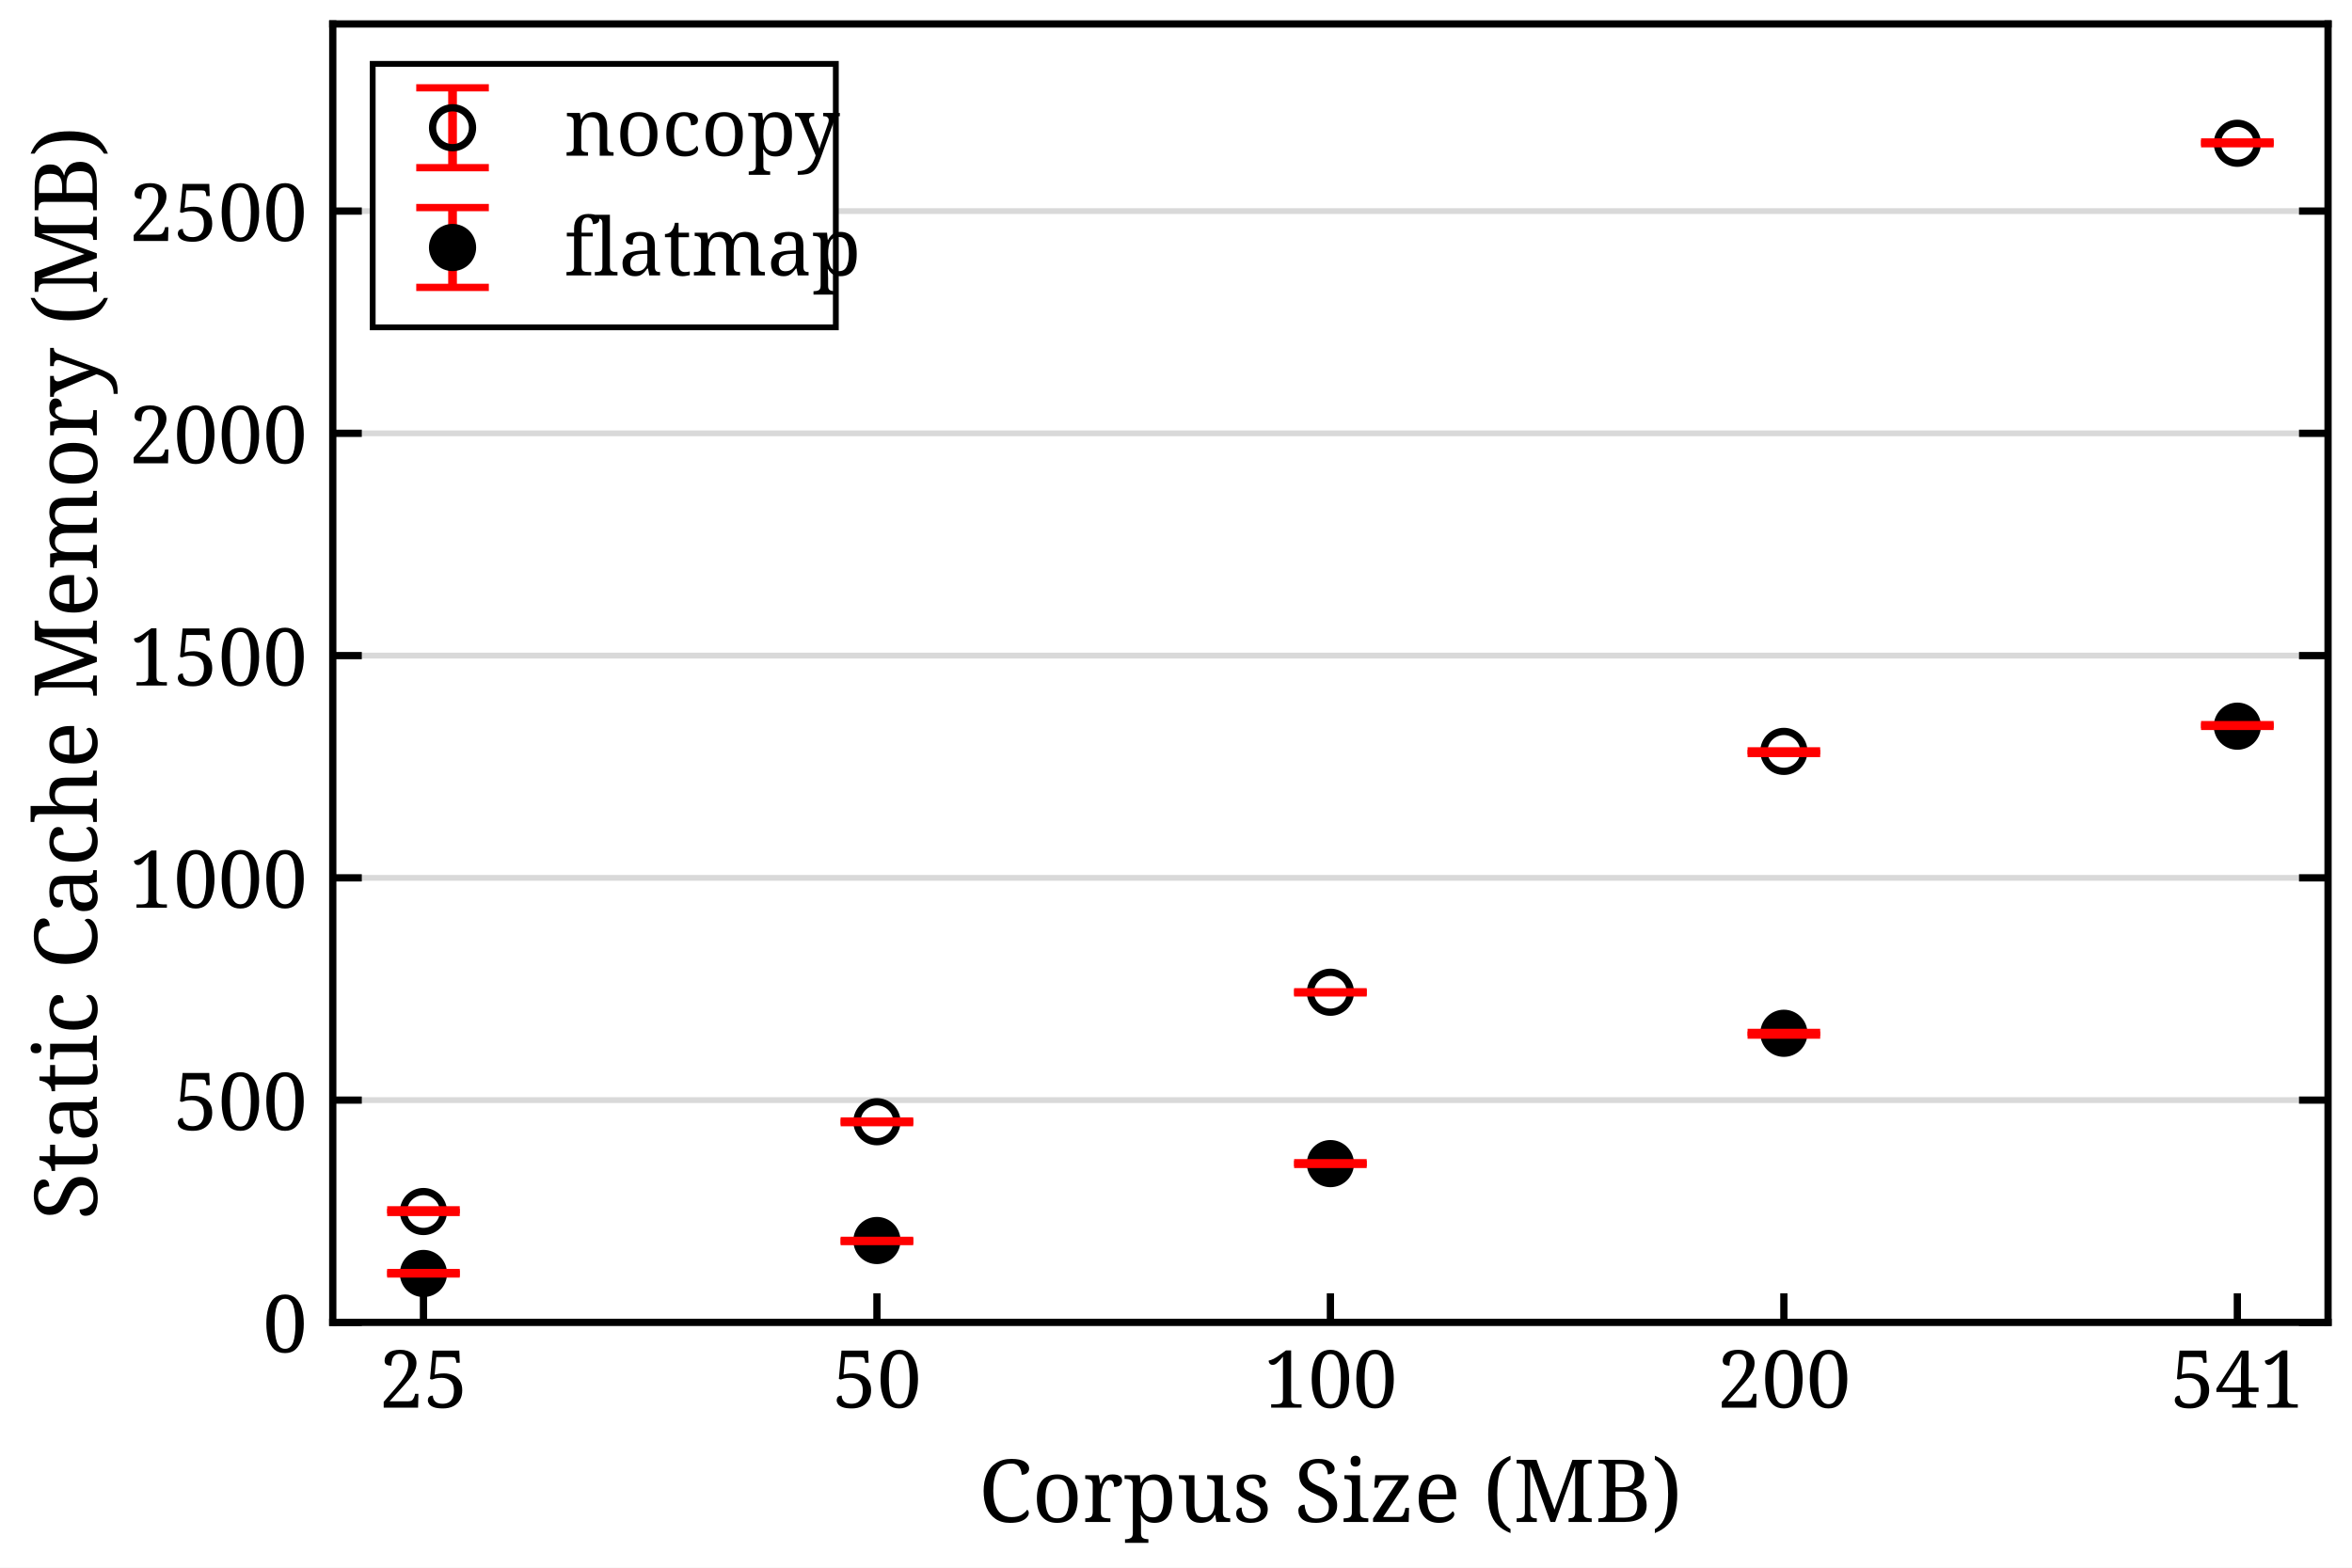
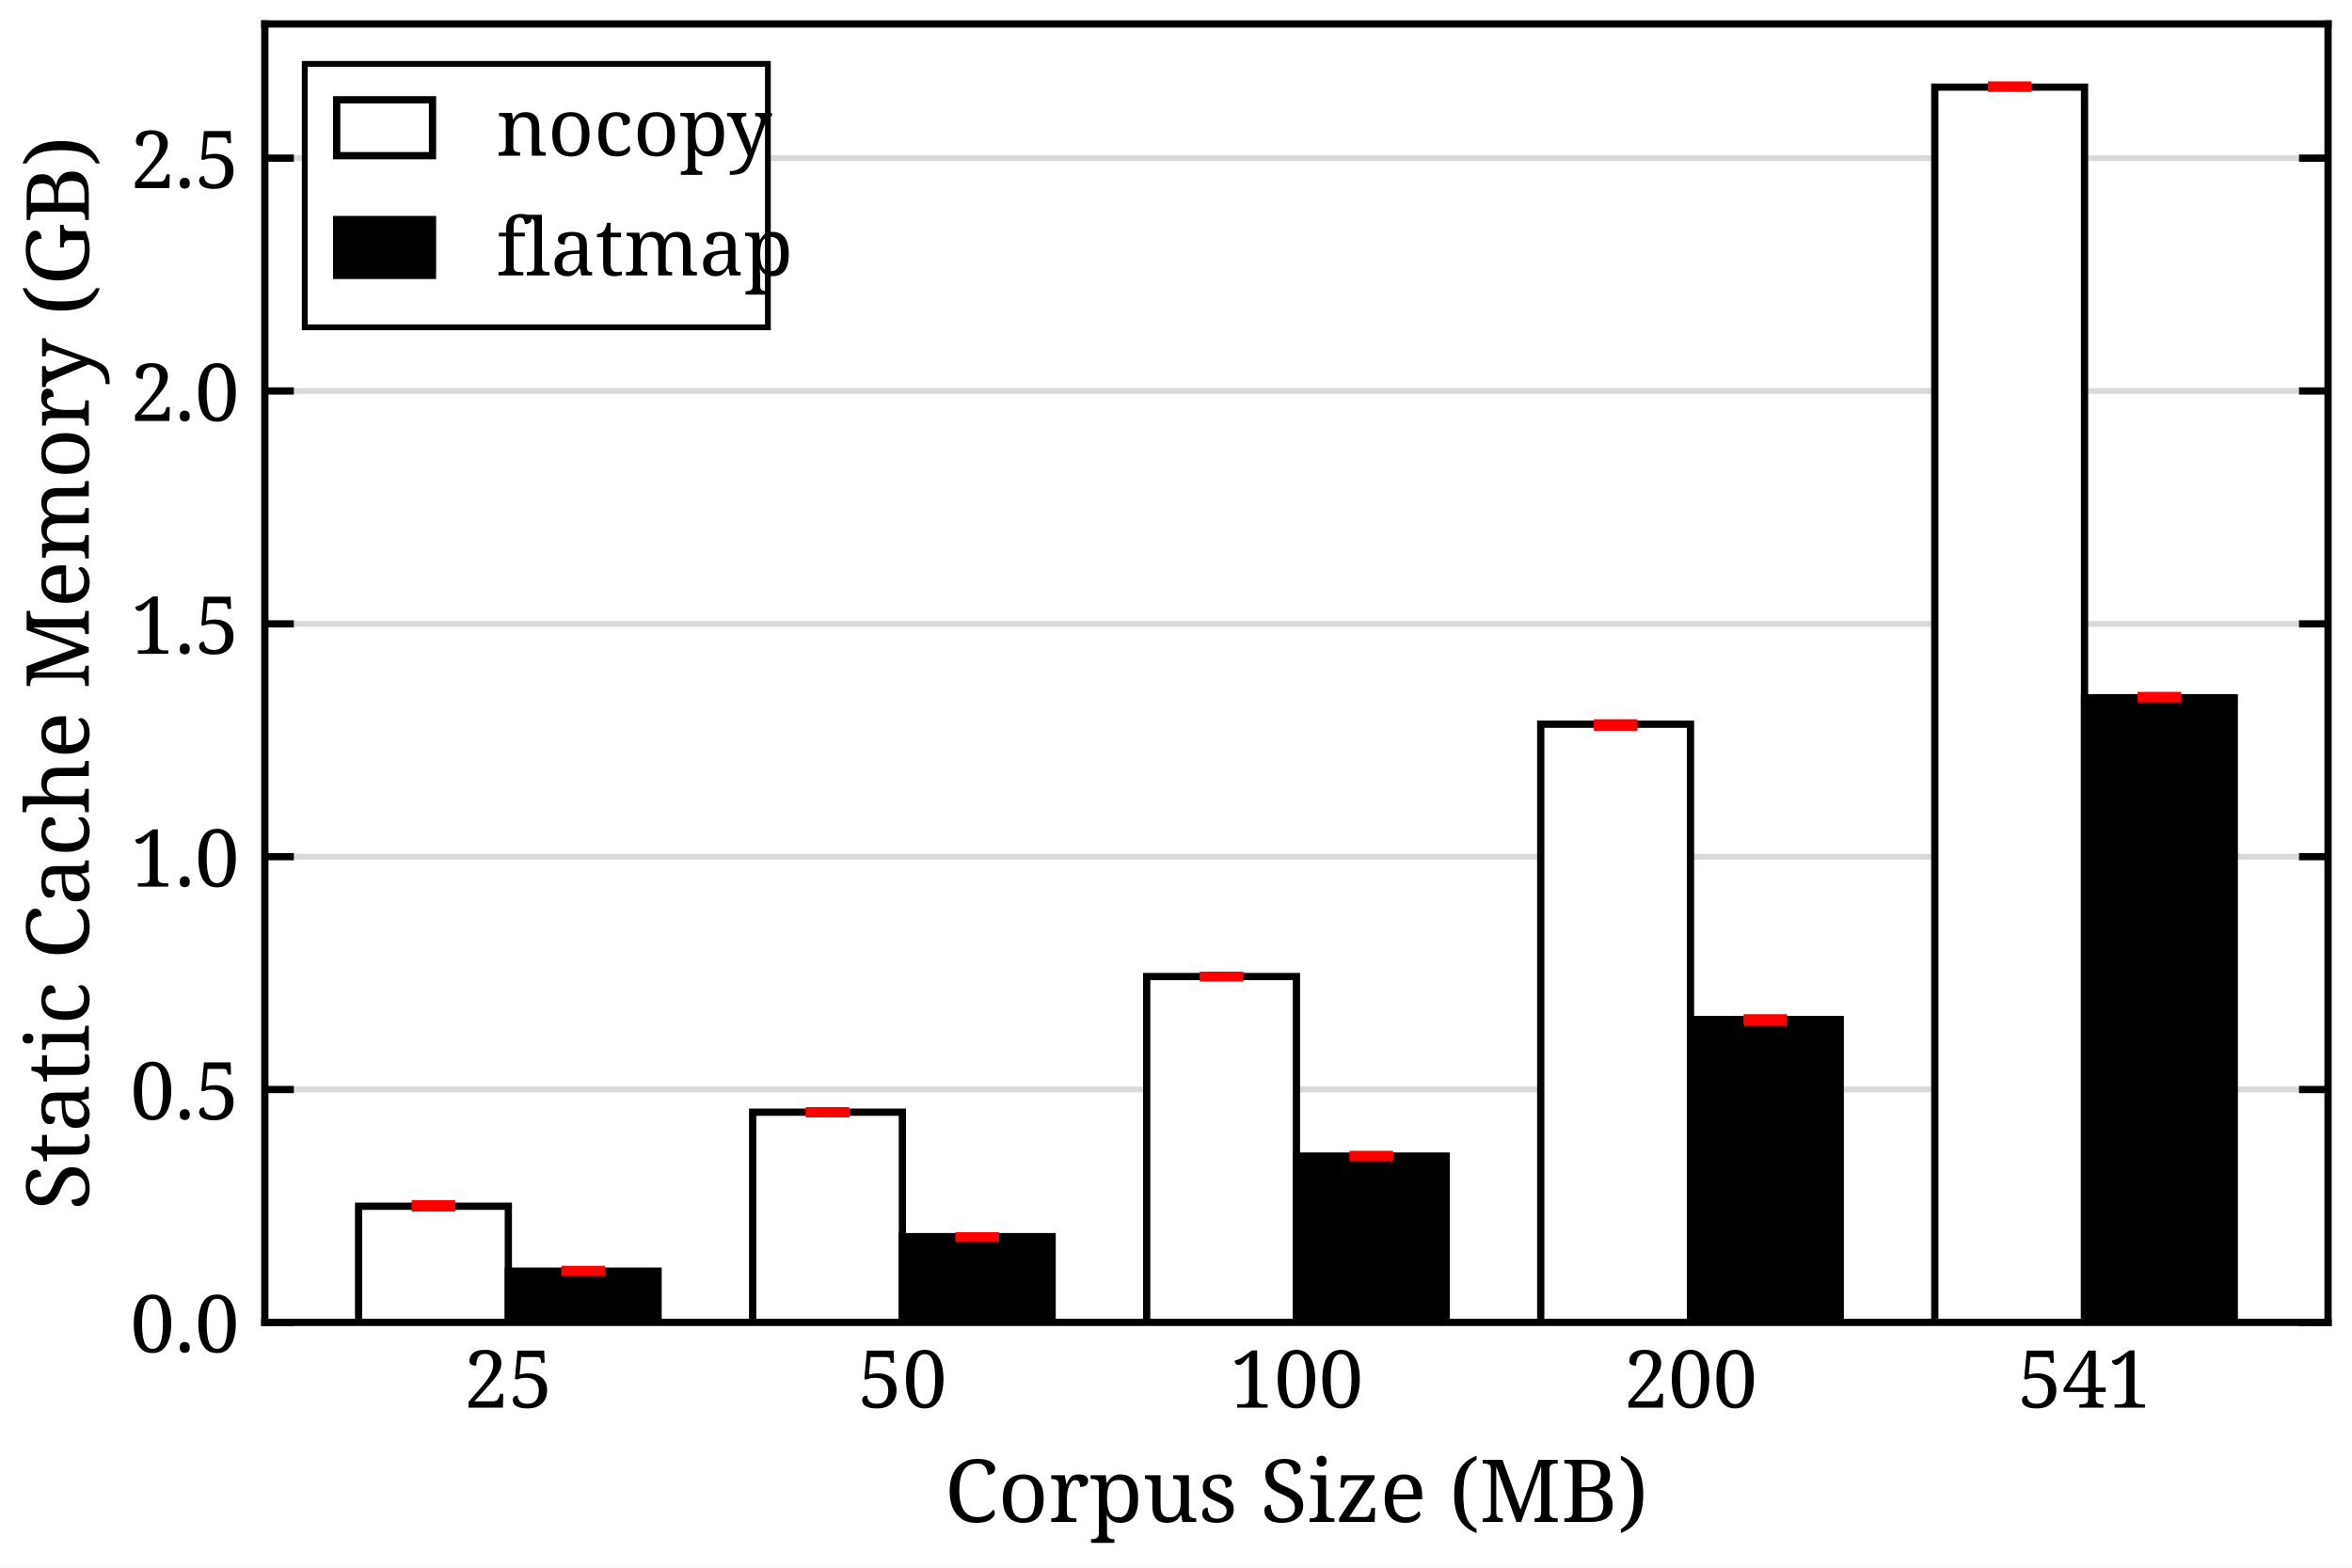
<svg xmlns="http://www.w3.org/2000/svg" xmlns:xlink="http://www.w3.org/1999/xlink" width="324pt" height="216pt" viewBox="0 0 324 216" version="1.1">
  <defs>
    <style type="text/css">*{stroke-linejoin: round; stroke-linecap: butt}</style>
  </defs>
  <g id="figure_1">
    <g id="patch_1">
      <path d="M 0 216  L 324 216  L 324 0  L 0 0  z " style="fill: #ffffff" />
    </g>
    <g id="axes_1">
      <g id="patch_2">
-         <path d="M 45.84 182.2  L 320.7 182.2  L 320.7 3.3  L 45.84 3.3  z " style="fill: #ffffff" />
+         <path d="M 36.48 182.2  L 320.7 182.2  L 320.7 3.3  L 36.48 3.3  z " style="fill: #ffffff" />
      </g>
      <g id="matplotlib.axis_1">
        <g id="xtick_1">
-           <g id="line2d_1">
-             <defs>
-               <path id="mae15c62b7d" d="M 0 0  L 0 -4  " style="stroke: #000000" />
-             </defs>
-             <g>
-               <use xlink:href="#mae15c62b7d" x="58.334" y="182.2" style="stroke: #000000" />
-             </g>
-           </g>
          <g id="text_1">
-             <text style="font-size: 11px; font-family: 'STIXGeneral', serif; text-anchor: middle" x="58.334" y="193.95" transform="rotate(-0 58.33364 193.95)">25</text>
+             <text style="font-size: 11px; font-family: 'STIXGeneral', serif; text-anchor: middle" x="70.026" y="193.95" transform="rotate(-0 70.02621 193.95)">25</text>
          </g>
        </g>
        <g id="xtick_2">
-           <g id="line2d_2">
-             <g>
-               <use xlink:href="#mae15c62b7d" x="120.802" y="182.2" style="stroke: #000000" />
-             </g>
-           </g>
          <g id="text_2">
-             <text style="font-size: 11px; font-family: 'STIXGeneral', serif; text-anchor: middle" x="120.802" y="193.95" transform="rotate(-0 120.8018 193.95)">50</text>
+             <text style="font-size: 11px; font-family: 'STIXGeneral', serif; text-anchor: middle" x="124.308" y="193.95" transform="rotate(-0 124.3081 193.95)">50</text>
          </g>
        </g>
        <g id="xtick_3">
-           <g id="line2d_3">
-             <g>
-               <use xlink:href="#mae15c62b7d" x="183.27" y="182.2" style="stroke: #000000" />
-             </g>
-           </g>
          <g id="text_3">
-             <text style="font-size: 11px; font-family: 'STIXGeneral', serif; text-anchor: middle" x="183.27" y="193.95" transform="rotate(-0 183.27 193.95)">100</text>
+             <text style="font-size: 11px; font-family: 'STIXGeneral', serif; text-anchor: middle" x="178.59" y="193.95" transform="rotate(-0 178.59 193.95)">100</text>
          </g>
        </g>
        <g id="xtick_4">
-           <g id="line2d_4">
-             <g>
-               <use xlink:href="#mae15c62b7d" x="245.738" y="182.2" style="stroke: #000000" />
-             </g>
-           </g>
          <g id="text_4">
-             <text style="font-size: 11px; font-family: 'STIXGeneral', serif; text-anchor: middle" x="245.738" y="193.95" transform="rotate(-0 245.7382 193.95)">200</text>
+             <text style="font-size: 11px; font-family: 'STIXGeneral', serif; text-anchor: middle" x="232.872" y="193.95" transform="rotate(-0 232.8719 193.95)">200</text>
          </g>
        </g>
        <g id="xtick_5">
-           <g id="line2d_5">
-             <g>
-               <use xlink:href="#mae15c62b7d" x="308.206" y="182.2" style="stroke: #000000" />
-             </g>
-           </g>
          <g id="text_5">
-             <text style="font-size: 11px; font-family: 'STIXGeneral', serif; text-anchor: middle" x="308.206" y="193.95" transform="rotate(-0 308.2064 193.95)">541</text>
+             <text style="font-size: 11px; font-family: 'STIXGeneral', serif; text-anchor: middle" x="287.154" y="193.95" transform="rotate(-0 287.1538 193.95)">541</text>
          </g>
        </g>
        <g id="text_6">
-           <text style="font-size: 12px; font-family: 'STIXGeneral', serif; text-anchor: middle" x="183.27" y="209.7" transform="rotate(-0 183.27 209.7)">Corpus Size (MB)</text>
+           <text style="font-size: 12px; font-family: 'STIXGeneral', serif; text-anchor: middle" x="178.59" y="209.7" transform="rotate(-0 178.59 209.7)">Corpus Size (MB)</text>
        </g>
      </g>
      <g id="matplotlib.axis_2">
        <g id="ytick_1">
-           <g id="line2d_6">
-             <path d="M 45.84 182.2  L 320.7 182.2  " clip-path="url(#p536ae4447d)" style="fill: none; stroke: #d9d9d9; stroke-width: 0.8; stroke-linecap: square" />
-           </g>
-           <g id="line2d_7">
+           <g id="line2d_1">
+             <path d="M 36.48 182.2  L 320.7 182.2  " clip-path="url(#p67d228d8c9)" style="fill: none; stroke: #d9d9d9; stroke-width: 0.8; stroke-linecap: square" />
+           </g>
+           <g id="line2d_2">
            <defs>
              <path id="m259b991957" d="M 0 0  L 4 0  " style="stroke: #000000" />
            </defs>
            <g>
-               <use xlink:href="#m259b991957" x="45.84" y="182.2" style="stroke: #000000" />
-             </g>
-           </g>
-           <g id="line2d_8">
+               <use xlink:href="#m259b991957" x="36.48" y="182.2" style="stroke: #000000" />
+             </g>
+           </g>
+           <g id="line2d_3">
            <defs>
              <path id="m09caad8e75" d="M 0 0  L -4 0  " style="stroke: #000000" />
            </defs>
            <g>
              <use xlink:href="#m09caad8e75" x="320.7" y="182.2" style="stroke: #000000" />
            </g>
          </g>
          <g id="text_7">
-             <text style="font-size: 11px; font-family: 'STIXGeneral', serif; text-anchor: end" x="42.34" y="186.325" transform="rotate(-0 42.34 186.325)">0</text>
+             <text style="font-size: 11px; font-family: 'STIXGeneral', serif; text-anchor: end" x="32.98" y="186.325" transform="rotate(-0 32.98 186.325)">0.0</text>
          </g>
        </g>
        <g id="ytick_2">
+           <g id="line2d_4">
+             <path d="M 36.48 150.118  L 320.7 150.118  " clip-path="url(#p67d228d8c9)" style="fill: none; stroke: #d9d9d9; stroke-width: 0.8; stroke-linecap: square" />
+           </g>
+           <g id="line2d_5">
+             <g>
+               <use xlink:href="#m259b991957" x="36.48" y="150.118" style="stroke: #000000" />
+             </g>
+           </g>
+           <g id="line2d_6">
+             <g>
+               <use xlink:href="#m09caad8e75" x="320.7" y="150.118" style="stroke: #000000" />
+             </g>
+           </g>
+           <g id="text_8">
+             <text style="font-size: 11px; font-family: 'STIXGeneral', serif; text-anchor: end" x="32.98" y="154.243" transform="rotate(-0 32.98 154.2429)">0.5</text>
+           </g>
+         </g>
+         <g id="ytick_3">
+           <g id="line2d_7">
+             <path d="M 36.48 118.036  L 320.7 118.036  " clip-path="url(#p67d228d8c9)" style="fill: none; stroke: #d9d9d9; stroke-width: 0.8; stroke-linecap: square" />
+           </g>
+           <g id="line2d_8">
+             <g>
+               <use xlink:href="#m259b991957" x="36.48" y="118.036" style="stroke: #000000" />
+             </g>
+           </g>
          <g id="line2d_9">
-             <path d="M 45.84 151.576  L 320.7 151.576  " clip-path="url(#p536ae4447d)" style="fill: none; stroke: #d9d9d9; stroke-width: 0.8; stroke-linecap: square" />
-           </g>
+             <g>
+               <use xlink:href="#m09caad8e75" x="320.7" y="118.036" style="stroke: #000000" />
+             </g>
+           </g>
+           <g id="text_9">
+             <text style="font-size: 11px; font-family: 'STIXGeneral', serif; text-anchor: end" x="32.98" y="122.161" transform="rotate(-0 32.98 122.1608)">1.0</text>
+           </g>
+         </g>
+         <g id="ytick_4">
          <g id="line2d_10">
-             <g>
-               <use xlink:href="#m259b991957" x="45.84" y="151.576" style="stroke: #000000" />
-             </g>
+             <path d="M 36.48 85.954  L 320.7 85.954  " clip-path="url(#p67d228d8c9)" style="fill: none; stroke: #d9d9d9; stroke-width: 0.8; stroke-linecap: square" />
          </g>
          <g id="line2d_11">
            <g>
-               <use xlink:href="#m09caad8e75" x="320.7" y="151.576" style="stroke: #000000" />
-             </g>
-           </g>
-           <g id="text_8">
-             <text style="font-size: 11px; font-family: 'STIXGeneral', serif; text-anchor: end" x="42.34" y="155.701" transform="rotate(-0 42.34 155.7012)">500</text>
-           </g>
-         </g>
-         <g id="ytick_3">
+               <use xlink:href="#m259b991957" x="36.48" y="85.954" style="stroke: #000000" />
+             </g>
+           </g>
          <g id="line2d_12">
-             <path d="M 45.84 120.952  L 320.7 120.952  " clip-path="url(#p536ae4447d)" style="fill: none; stroke: #d9d9d9; stroke-width: 0.8; stroke-linecap: square" />
-           </g>
+             <g>
+               <use xlink:href="#m09caad8e75" x="320.7" y="85.954" style="stroke: #000000" />
+             </g>
+           </g>
+           <g id="text_10">
+             <text style="font-size: 11px; font-family: 'STIXGeneral', serif; text-anchor: end" x="32.98" y="90.079" transform="rotate(-0 32.98 90.07863)">1.5</text>
+           </g>
+         </g>
+         <g id="ytick_5">
          <g id="line2d_13">
-             <g>
-               <use xlink:href="#m259b991957" x="45.84" y="120.952" style="stroke: #000000" />
-             </g>
+             <path d="M 36.48 53.872  L 320.7 53.872  " clip-path="url(#p67d228d8c9)" style="fill: none; stroke: #d9d9d9; stroke-width: 0.8; stroke-linecap: square" />
          </g>
          <g id="line2d_14">
            <g>
-               <use xlink:href="#m09caad8e75" x="320.7" y="120.952" style="stroke: #000000" />
-             </g>
-           </g>
-           <g id="text_9">
-             <text style="font-size: 11px; font-family: 'STIXGeneral', serif; text-anchor: end" x="42.34" y="125.077" transform="rotate(-0 42.34 125.0773)">1000</text>
-           </g>
-         </g>
-         <g id="ytick_4">
+               <use xlink:href="#m259b991957" x="36.48" y="53.872" style="stroke: #000000" />
+             </g>
+           </g>
          <g id="line2d_15">
-             <path d="M 45.84 90.328  L 320.7 90.328  " clip-path="url(#p536ae4447d)" style="fill: none; stroke: #d9d9d9; stroke-width: 0.8; stroke-linecap: square" />
-           </g>
+             <g>
+               <use xlink:href="#m09caad8e75" x="320.7" y="53.872" style="stroke: #000000" />
+             </g>
+           </g>
+           <g id="text_11">
+             <text style="font-size: 11px; font-family: 'STIXGeneral', serif; text-anchor: end" x="32.98" y="57.997" transform="rotate(-0 32.98 57.9965)">2.0</text>
+           </g>
+         </g>
+         <g id="ytick_6">
          <g id="line2d_16">
-             <g>
-               <use xlink:href="#m259b991957" x="45.84" y="90.328" style="stroke: #000000" />
-             </g>
+             <path d="M 36.48 21.789  L 320.7 21.789  " clip-path="url(#p67d228d8c9)" style="fill: none; stroke: #d9d9d9; stroke-width: 0.8; stroke-linecap: square" />
          </g>
          <g id="line2d_17">
            <g>
-               <use xlink:href="#m09caad8e75" x="320.7" y="90.328" style="stroke: #000000" />
-             </g>
-           </g>
-           <g id="text_10">
-             <text style="font-size: 11px; font-family: 'STIXGeneral', serif; text-anchor: end" x="42.34" y="94.453" transform="rotate(-0 42.34 94.45346)">1500</text>
-           </g>
-         </g>
-         <g id="ytick_5">
+               <use xlink:href="#m259b991957" x="36.48" y="21.789" style="stroke: #000000" />
+             </g>
+           </g>
          <g id="line2d_18">
-             <path d="M 45.84 59.705  L 320.7 59.705  " clip-path="url(#p536ae4447d)" style="fill: none; stroke: #d9d9d9; stroke-width: 0.8; stroke-linecap: square" />
-           </g>
-           <g id="line2d_19">
-             <g>
-               <use xlink:href="#m259b991957" x="45.84" y="59.705" style="stroke: #000000" />
-             </g>
-           </g>
-           <g id="line2d_20">
-             <g>
-               <use xlink:href="#m09caad8e75" x="320.7" y="59.705" style="stroke: #000000" />
-             </g>
-           </g>
-           <g id="text_11">
-             <text style="font-size: 11px; font-family: 'STIXGeneral', serif; text-anchor: end" x="42.34" y="63.83" transform="rotate(-0 42.34 63.82962)">2000</text>
-           </g>
-         </g>
-         <g id="ytick_6">
-           <g id="line2d_21">
-             <path d="M 45.84 29.081  L 320.7 29.081  " clip-path="url(#p536ae4447d)" style="fill: none; stroke: #d9d9d9; stroke-width: 0.8; stroke-linecap: square" />
-           </g>
-           <g id="line2d_22">
-             <g>
-               <use xlink:href="#m259b991957" x="45.84" y="29.081" style="stroke: #000000" />
-             </g>
-           </g>
-           <g id="line2d_23">
-             <g>
-               <use xlink:href="#m09caad8e75" x="320.7" y="29.081" style="stroke: #000000" />
+             <g>
+               <use xlink:href="#m09caad8e75" x="320.7" y="21.789" style="stroke: #000000" />
            </g>
          </g>
          <g id="text_12">
-             <text style="font-size: 11px; font-family: 'STIXGeneral', serif; text-anchor: end" x="42.34" y="33.206" transform="rotate(-0 42.34 33.20577)">2500</text>
+             <text style="font-size: 11px; font-family: 'STIXGeneral', serif; text-anchor: end" x="32.98" y="25.914" transform="rotate(-0 32.98 25.91438)">2.5</text>
          </g>
        </g>
        <g id="text_13">
-           <text style="font-size: 12px; font-family: 'STIXGeneral', serif; text-anchor: middle" x="13.34" y="92.75" transform="rotate(-90 13.34 92.75)">Static Cache Memory (MB)</text>
+           <text style="font-size: 12px; font-family: 'STIXGeneral', serif; text-anchor: middle" x="12.23" y="92.75" transform="rotate(-90 12.23 92.75)">Static Cache Memory (GB)</text>
        </g>
      </g>
      <g id="patch_3">
-         <path d="M 45.84 182.2  L 45.84 3.3  " style="fill: none; stroke: #000000; stroke-linejoin: miter; stroke-linecap: square" />
+         <path d="M 49.399 182.2  L 70.026 182.2  L 70.026 166.201  L 49.399 166.201  z " clip-path="url(#p67d228d8c9)" style="fill: #ffffff; stroke: #000000; stroke-linejoin: miter" />
      </g>
      <g id="patch_4">
+         <path d="M 103.681 182.2  L 124.308 182.2  L 124.308 153.239  L 103.681 153.239  z " clip-path="url(#p67d228d8c9)" style="fill: #ffffff; stroke: #000000; stroke-linejoin: miter" />
+       </g>
+       <g id="patch_5">
+         <path d="M 157.963 182.2  L 178.59 182.2  L 178.59 134.549  L 157.963 134.549  z " clip-path="url(#p67d228d8c9)" style="fill: #ffffff; stroke: #000000; stroke-linejoin: miter" />
+       </g>
+       <g id="patch_6">
+         <path d="M 212.245 182.2  L 232.872 182.2  L 232.872 99.783  L 212.245 99.783  z " clip-path="url(#p67d228d8c9)" style="fill: #ffffff; stroke: #000000; stroke-linejoin: miter" />
+       </g>
+       <g id="patch_7">
+         <path d="M 266.527 182.2  L 287.154 182.2  L 287.154 12.005  L 266.527 12.005  z " clip-path="url(#p67d228d8c9)" style="fill: #ffffff; stroke: #000000; stroke-linejoin: miter" />
+       </g>
+       <g id="patch_8">
+         <path d="M 70.026 182.2  L 90.653 182.2  L 90.653 175.143  L 70.026 175.143  z " clip-path="url(#p67d228d8c9)" style="stroke: #000000; stroke-linejoin: miter" />
+       </g>
+       <g id="patch_9">
+         <path d="M 124.308 182.2  L 144.935 182.2  L 144.935 170.385  L 124.308 170.385  z " clip-path="url(#p67d228d8c9)" style="stroke: #000000; stroke-linejoin: miter" />
+       </g>
+       <g id="patch_10">
+         <path d="M 178.59 182.2  L 199.217 182.2  L 199.217 159.283  L 178.59 159.283  z " clip-path="url(#p67d228d8c9)" style="stroke: #000000; stroke-linejoin: miter" />
+       </g>
+       <g id="patch_11">
+         <path d="M 232.872 182.2  L 253.499 182.2  L 253.499 140.472  L 232.872 140.472  z " clip-path="url(#p67d228d8c9)" style="stroke: #000000; stroke-linejoin: miter" />
+       </g>
+       <g id="patch_12">
+         <path d="M 287.154 182.2  L 307.781 182.2  L 307.781 96.143  L 287.154 96.143  z " clip-path="url(#p67d228d8c9)" style="stroke: #000000; stroke-linejoin: miter" />
+       </g>
+       <g id="patch_13">
+         <path d="M 36.48 182.2  L 36.48 3.3  " style="fill: none; stroke: #000000; stroke-linejoin: miter; stroke-linecap: square" />
+       </g>
+       <g id="patch_14">
        <path d="M 320.7 182.2  L 320.7 3.3  " style="fill: none; stroke: #000000; stroke-linejoin: miter; stroke-linecap: square" />
      </g>
-       <g id="patch_5">
-         <path d="M 45.84 182.2  L 320.7 182.2  " style="fill: none; stroke: #000000; stroke-linejoin: miter; stroke-linecap: square" />
-       </g>
-       <g id="patch_6">
-         <path d="M 45.84 3.3  L 320.7 3.3  " style="fill: none; stroke: #000000; stroke-linejoin: miter; stroke-linecap: square" />
-       </g>
-       <g id="line2d_24">
+       <g id="patch_15">
+         <path d="M 36.48 182.2  L 320.7 182.2  " style="fill: none; stroke: #000000; stroke-linejoin: miter; stroke-linecap: square" />
+       </g>
+       <g id="patch_16">
+         <path d="M 36.48 3.3  L 320.7 3.3  " style="fill: none; stroke: #000000; stroke-linejoin: miter; stroke-linecap: square" />
+       </g>
+       <g id="LineCollection_1">
+         <path d="M 59.713 166.336  L 59.713 165.952  " clip-path="url(#p67d228d8c9)" style="fill: none; stroke: #ff0000; stroke-width: 1.2" />
+         <path d="M 113.995 153.369  L 113.995 153.137  " clip-path="url(#p67d228d8c9)" style="fill: none; stroke: #ff0000; stroke-width: 1.2" />
+         <path d="M 168.276 134.645  L 168.276 134.481  " clip-path="url(#p67d228d8c9)" style="fill: none; stroke: #ff0000; stroke-width: 1.2" />
+         <path d="M 222.558 100.087  L 222.558 99.703  " clip-path="url(#p67d228d8c9)" style="fill: none; stroke: #ff0000; stroke-width: 1.2" />
+         <path d="M 276.84 12.067  L 276.84 11.819  " clip-path="url(#p67d228d8c9)" style="fill: none; stroke: #ff0000; stroke-width: 1.2" />
+       </g>
+       <g id="line2d_19">
        <defs>
-           <path id="m9330706859" d="M 0 2.75  C 0.729 2.75 1.429 2.46 1.945 1.945  C 2.46 1.429 2.75 0.729 2.75 0  C 2.75 -0.729 2.46 -1.429 1.945 -1.945  C 1.429 -2.46 0.729 -2.75 0 -2.75  C -0.729 -2.75 -1.429 -2.46 -1.945 -1.945  C -2.46 -1.429 -2.75 -0.729 -2.75 0  C -2.75 0.729 -2.46 1.429 -1.945 1.945  C -1.429 2.46 -0.729 2.75 0 2.75  z " style="stroke: #000000" />
+           <path id="m49be664565" d="M 3 0  L -3 -0  " style="stroke: #ff0000; stroke-width: 1.2" />
        </defs>
-         <g clip-path="url(#p536ae4447d)">
-           <use xlink:href="#m9330706859" x="58.334" y="166.928" style="fill-opacity: 0; stroke: #000000" />
-           <use xlink:href="#m9330706859" x="120.802" y="154.555" style="fill-opacity: 0; stroke: #000000" />
-           <use xlink:href="#m9330706859" x="183.27" y="136.715" style="fill-opacity: 0; stroke: #000000" />
-           <use xlink:href="#m9330706859" x="245.738" y="103.529" style="fill-opacity: 0; stroke: #000000" />
-           <use xlink:href="#m9330706859" x="308.206" y="19.741" style="fill-opacity: 0; stroke: #000000" />
-         </g>
-       </g>
-       <g id="line2d_25">
+         <g clip-path="url(#p67d228d8c9)">
+           <use xlink:href="#m49be664565" x="59.713" y="166.336" style="fill: #1f77b4; stroke: #ff0000; stroke-width: 1.2" />
+           <use xlink:href="#m49be664565" x="113.995" y="153.369" style="fill: #1f77b4; stroke: #ff0000; stroke-width: 1.2" />
+           <use xlink:href="#m49be664565" x="168.276" y="134.645" style="fill: #1f77b4; stroke: #ff0000; stroke-width: 1.2" />
+           <use xlink:href="#m49be664565" x="222.558" y="100.087" style="fill: #1f77b4; stroke: #ff0000; stroke-width: 1.2" />
+           <use xlink:href="#m49be664565" x="276.84" y="12.067" style="fill: #1f77b4; stroke: #ff0000; stroke-width: 1.2" />
+         </g>
+       </g>
+       <g id="line2d_20">
+         <g clip-path="url(#p67d228d8c9)">
+           <use xlink:href="#m49be664565" x="59.713" y="165.952" style="fill: #1f77b4; stroke: #ff0000; stroke-width: 1.2" />
+           <use xlink:href="#m49be664565" x="113.995" y="153.137" style="fill: #1f77b4; stroke: #ff0000; stroke-width: 1.2" />
+           <use xlink:href="#m49be664565" x="168.276" y="134.481" style="fill: #1f77b4; stroke: #ff0000; stroke-width: 1.2" />
+           <use xlink:href="#m49be664565" x="222.558" y="99.703" style="fill: #1f77b4; stroke: #ff0000; stroke-width: 1.2" />
+           <use xlink:href="#m49be664565" x="276.84" y="11.819" style="fill: #1f77b4; stroke: #ff0000; stroke-width: 1.2" />
+         </g>
+       </g>
+       <g id="LineCollection_2">
+         <path d="M 80.34 175.215  L 80.34 175.004  " clip-path="url(#p67d228d8c9)" style="fill: none; stroke: #ff0000; stroke-width: 1.2" />
+         <path d="M 134.622 170.531  L 134.622 170.364  " clip-path="url(#p67d228d8c9)" style="fill: none; stroke: #ff0000; stroke-width: 1.2" />
+         <path d="M 188.904 159.404  L 188.904 159.158  " clip-path="url(#p67d228d8c9)" style="fill: none; stroke: #ff0000; stroke-width: 1.2" />
+         <path d="M 243.185 140.739  L 243.185 140.346  " clip-path="url(#p67d228d8c9)" style="fill: none; stroke: #ff0000; stroke-width: 1.2" />
+         <path d="M 297.467 96.179  L 297.467 95.924  " clip-path="url(#p67d228d8c9)" style="fill: none; stroke: #ff0000; stroke-width: 1.2" />
+       </g>
+       <g id="line2d_21">
        <defs>
-           <path id="m2edd22f03a" d="M 0 2.75  C 0.729 2.75 1.429 2.46 1.945 1.945  C 2.46 1.429 2.75 0.729 2.75 0  C 2.75 -0.729 2.46 -1.429 1.945 -1.945  C 1.429 -2.46 0.729 -2.75 0 -2.75  C -0.729 -2.75 -1.429 -2.46 -1.945 -1.945  C -2.46 -1.429 -2.75 -0.729 -2.75 0  C -2.75 0.729 -2.46 1.429 -1.945 1.945  C -1.429 2.46 -0.729 2.75 0 2.75  z " style="stroke: #000000" />
+           <path id="m3f663b1e8a" d="M 3 0  L -3 -0  " style="stroke: #ff0000; stroke-width: 1.2" />
        </defs>
-         <g clip-path="url(#p536ae4447d)">
-           <use xlink:href="#m2edd22f03a" x="58.334" y="175.464" style="stroke: #000000" />
-           <use xlink:href="#m2edd22f03a" x="120.802" y="170.922" style="stroke: #000000" />
-           <use xlink:href="#m2edd22f03a" x="183.27" y="160.325" style="stroke: #000000" />
-           <use xlink:href="#m2edd22f03a" x="245.738" y="142.369" style="stroke: #000000" />
-           <use xlink:href="#m2edd22f03a" x="308.206" y="100.055" style="stroke: #000000" />
-         </g>
-       </g>
-       <g id="LineCollection_1">
-         <path d="M 58.334 167.057  L 58.334 166.69  " clip-path="url(#p536ae4447d)" style="fill: none; stroke: #ff0000; stroke-width: 1.2" />
-         <path d="M 120.802 154.68  L 120.802 154.458  " clip-path="url(#p536ae4447d)" style="fill: none; stroke: #ff0000; stroke-width: 1.2" />
-         <path d="M 183.27 136.806  L 183.27 136.65  " clip-path="url(#p536ae4447d)" style="fill: none; stroke: #ff0000; stroke-width: 1.2" />
-         <path d="M 245.738 103.819  L 245.738 103.453  " clip-path="url(#p536ae4447d)" style="fill: none; stroke: #ff0000; stroke-width: 1.2" />
-         <path d="M 308.206 19.8  L 308.206 19.564  " clip-path="url(#p536ae4447d)" style="fill: none; stroke: #ff0000; stroke-width: 1.2" />
-       </g>
-       <g id="line2d_26">
-         <defs>
-           <path id="m7fa2742719" d="M 5 0  L -5 -0  " style="stroke: #ff0000" />
-         </defs>
-         <g clip-path="url(#p536ae4447d)">
-           <use xlink:href="#m7fa2742719" x="58.334" y="167.057" style="stroke: #ff0000" />
-           <use xlink:href="#m7fa2742719" x="120.802" y="154.68" style="stroke: #ff0000" />
-           <use xlink:href="#m7fa2742719" x="183.27" y="136.806" style="stroke: #ff0000" />
-           <use xlink:href="#m7fa2742719" x="245.738" y="103.819" style="stroke: #ff0000" />
-           <use xlink:href="#m7fa2742719" x="308.206" y="19.8" style="stroke: #ff0000" />
-         </g>
-       </g>
-       <g id="line2d_27">
-         <g clip-path="url(#p536ae4447d)">
-           <use xlink:href="#m7fa2742719" x="58.334" y="166.69" style="stroke: #ff0000" />
-           <use xlink:href="#m7fa2742719" x="120.802" y="154.458" style="stroke: #ff0000" />
-           <use xlink:href="#m7fa2742719" x="183.27" y="136.65" style="stroke: #ff0000" />
-           <use xlink:href="#m7fa2742719" x="245.738" y="103.453" style="stroke: #ff0000" />
-           <use xlink:href="#m7fa2742719" x="308.206" y="19.564" style="stroke: #ff0000" />
-         </g>
-       </g>
-       <g id="LineCollection_2">
-         <path d="M 58.334 175.533  L 58.334 175.331  " clip-path="url(#p536ae4447d)" style="fill: none; stroke: #ff0000; stroke-width: 1.2" />
-         <path d="M 120.802 171.061  L 120.802 170.902  " clip-path="url(#p536ae4447d)" style="fill: none; stroke: #ff0000; stroke-width: 1.2" />
-         <path d="M 183.27 160.44  L 183.27 160.206  " clip-path="url(#p536ae4447d)" style="fill: none; stroke: #ff0000; stroke-width: 1.2" />
-         <path d="M 245.738 142.624  L 245.738 142.248  " clip-path="url(#p536ae4447d)" style="fill: none; stroke: #ff0000; stroke-width: 1.2" />
-         <path d="M 308.206 100.089  L 308.206 99.845  " clip-path="url(#p536ae4447d)" style="fill: none; stroke: #ff0000; stroke-width: 1.2" />
-       </g>
-       <g id="line2d_28">
-         <g clip-path="url(#p536ae4447d)">
-           <use xlink:href="#m7fa2742719" x="58.334" y="175.533" style="stroke: #ff0000" />
-           <use xlink:href="#m7fa2742719" x="120.802" y="171.061" style="stroke: #ff0000" />
-           <use xlink:href="#m7fa2742719" x="183.27" y="160.44" style="stroke: #ff0000" />
-           <use xlink:href="#m7fa2742719" x="245.738" y="142.624" style="stroke: #ff0000" />
-           <use xlink:href="#m7fa2742719" x="308.206" y="100.089" style="stroke: #ff0000" />
-         </g>
-       </g>
-       <g id="line2d_29">
-         <g clip-path="url(#p536ae4447d)">
-           <use xlink:href="#m7fa2742719" x="58.334" y="175.331" style="stroke: #ff0000" />
-           <use xlink:href="#m7fa2742719" x="120.802" y="170.902" style="stroke: #ff0000" />
-           <use xlink:href="#m7fa2742719" x="183.27" y="160.206" style="stroke: #ff0000" />
-           <use xlink:href="#m7fa2742719" x="245.738" y="142.248" style="stroke: #ff0000" />
-           <use xlink:href="#m7fa2742719" x="308.206" y="99.845" style="stroke: #ff0000" />
-         </g>
-       </g>
+         <g clip-path="url(#p67d228d8c9)">
+           <use xlink:href="#m3f663b1e8a" x="80.34" y="175.215" style="fill: #ff7f0e; stroke: #ff0000; stroke-width: 1.2" />
+           <use xlink:href="#m3f663b1e8a" x="134.622" y="170.531" style="fill: #ff7f0e; stroke: #ff0000; stroke-width: 1.2" />
+           <use xlink:href="#m3f663b1e8a" x="188.904" y="159.404" style="fill: #ff7f0e; stroke: #ff0000; stroke-width: 1.2" />
+           <use xlink:href="#m3f663b1e8a" x="243.185" y="140.739" style="fill: #ff7f0e; stroke: #ff0000; stroke-width: 1.2" />
+           <use xlink:href="#m3f663b1e8a" x="297.467" y="96.179" style="fill: #ff7f0e; stroke: #ff0000; stroke-width: 1.2" />
+         </g>
+       </g>
+       <g id="line2d_22">
+         <g clip-path="url(#p67d228d8c9)">
+           <use xlink:href="#m3f663b1e8a" x="80.34" y="175.004" style="fill: #ff7f0e; stroke: #ff0000; stroke-width: 1.2" />
+           <use xlink:href="#m3f663b1e8a" x="134.622" y="170.364" style="fill: #ff7f0e; stroke: #ff0000; stroke-width: 1.2" />
+           <use xlink:href="#m3f663b1e8a" x="188.904" y="159.158" style="fill: #ff7f0e; stroke: #ff0000; stroke-width: 1.2" />
+           <use xlink:href="#m3f663b1e8a" x="243.185" y="140.346" style="fill: #ff7f0e; stroke: #ff0000; stroke-width: 1.2" />
+           <use xlink:href="#m3f663b1e8a" x="297.467" y="95.924" style="fill: #ff7f0e; stroke: #ff0000; stroke-width: 1.2" />
+         </g>
+       </g>
+       <g id="line2d_23" />
+       <g id="line2d_24" />
      <g id="legend_1">
-         <g id="patch_7">
-           <path d="M 51.34 45.1  L 115.14 45.1  L 115.14 8.8  L 51.34 8.8  z " style="fill: #ffffff; stroke: #000000; stroke-width: 0.8; stroke-linejoin: miter" />
-         </g>
-         <g id="LineCollection_3">
-           <path d="M 62.34 23.1  L 62.34 12.1  " style="fill: none; stroke: #ff0000; stroke-width: 1.2" />
-         </g>
-         <g id="line2d_30">
-           <g>
-             <use xlink:href="#m7fa2742719" x="62.34" y="23.1" style="stroke: #ff0000" />
-           </g>
-         </g>
-         <g id="line2d_31">
-           <g>
-             <use xlink:href="#m7fa2742719" x="62.34" y="12.1" style="stroke: #ff0000" />
-           </g>
-         </g>
-         <g id="line2d_32" />
-         <g id="line2d_33">
-           <g>
-             <use xlink:href="#m9330706859" x="62.34" y="17.6" style="fill-opacity: 0; stroke: #000000" />
-           </g>
+         <g id="patch_17">
+           <path d="M 41.98 45.1  L 105.78 45.1  L 105.78 8.8  L 41.98 8.8  z " style="fill: #ffffff; stroke: #000000; stroke-width: 0.8; stroke-linejoin: miter" />
+         </g>
+         <g id="patch_18">
+           <path d="M 46.38 21.45  L 59.58 21.45  L 59.58 13.75  L 46.38 13.75  z " style="fill: #ffffff; stroke: #000000; stroke-linejoin: miter" />
        </g>
        <g id="text_14">
-           <text style="font-size: 11px; font-family: 'STIXGeneral', serif; text-anchor: start" x="77.74" y="21.45" transform="rotate(-0 77.74 21.45)">nocopy</text>
-         </g>
-         <g id="LineCollection_4">
-           <path d="M 62.34 39.6  L 62.34 28.6  " style="fill: none; stroke: #ff0000; stroke-width: 1.2" />
-         </g>
-         <g id="line2d_34">
-           <g>
-             <use xlink:href="#m7fa2742719" x="62.34" y="39.6" style="stroke: #ff0000" />
-           </g>
-         </g>
-         <g id="line2d_35">
-           <g>
-             <use xlink:href="#m7fa2742719" x="62.34" y="28.6" style="stroke: #ff0000" />
-           </g>
-         </g>
-         <g id="line2d_36" />
-         <g id="line2d_37">
-           <g>
-             <use xlink:href="#m2edd22f03a" x="62.34" y="34.1" style="stroke: #000000" />
-           </g>
+           <text style="font-size: 11px; font-family: 'STIXGeneral', serif; text-anchor: start" x="68.38" y="21.45" transform="rotate(-0 68.38 21.45)">nocopy</text>
+         </g>
+         <g id="patch_19">
+           <path d="M 46.38 37.95  L 59.58 37.95  L 59.58 30.25  L 46.38 30.25  z " style="stroke: #000000; stroke-linejoin: miter" />
        </g>
        <g id="text_15">
-           <text style="font-size: 11px; font-family: 'STIXGeneral', serif; text-anchor: start" x="77.74" y="37.95" transform="rotate(-0 77.74 37.95)">flatmap</text>
+           <text style="font-size: 11px; font-family: 'STIXGeneral', serif; text-anchor: start" x="68.38" y="37.95" transform="rotate(-0 68.38 37.95)">flatmap</text>
        </g>
      </g>
    </g>
  </g>
  <defs>
-     <clipPath id="p536ae4447d">
-       <rect x="45.84" y="3.3" width="274.86" height="178.9" />
+     <clipPath id="p67d228d8c9">
+       <rect x="36.48" y="3.3" width="284.22" height="178.9" />
    </clipPath>
  </defs>
</svg>
